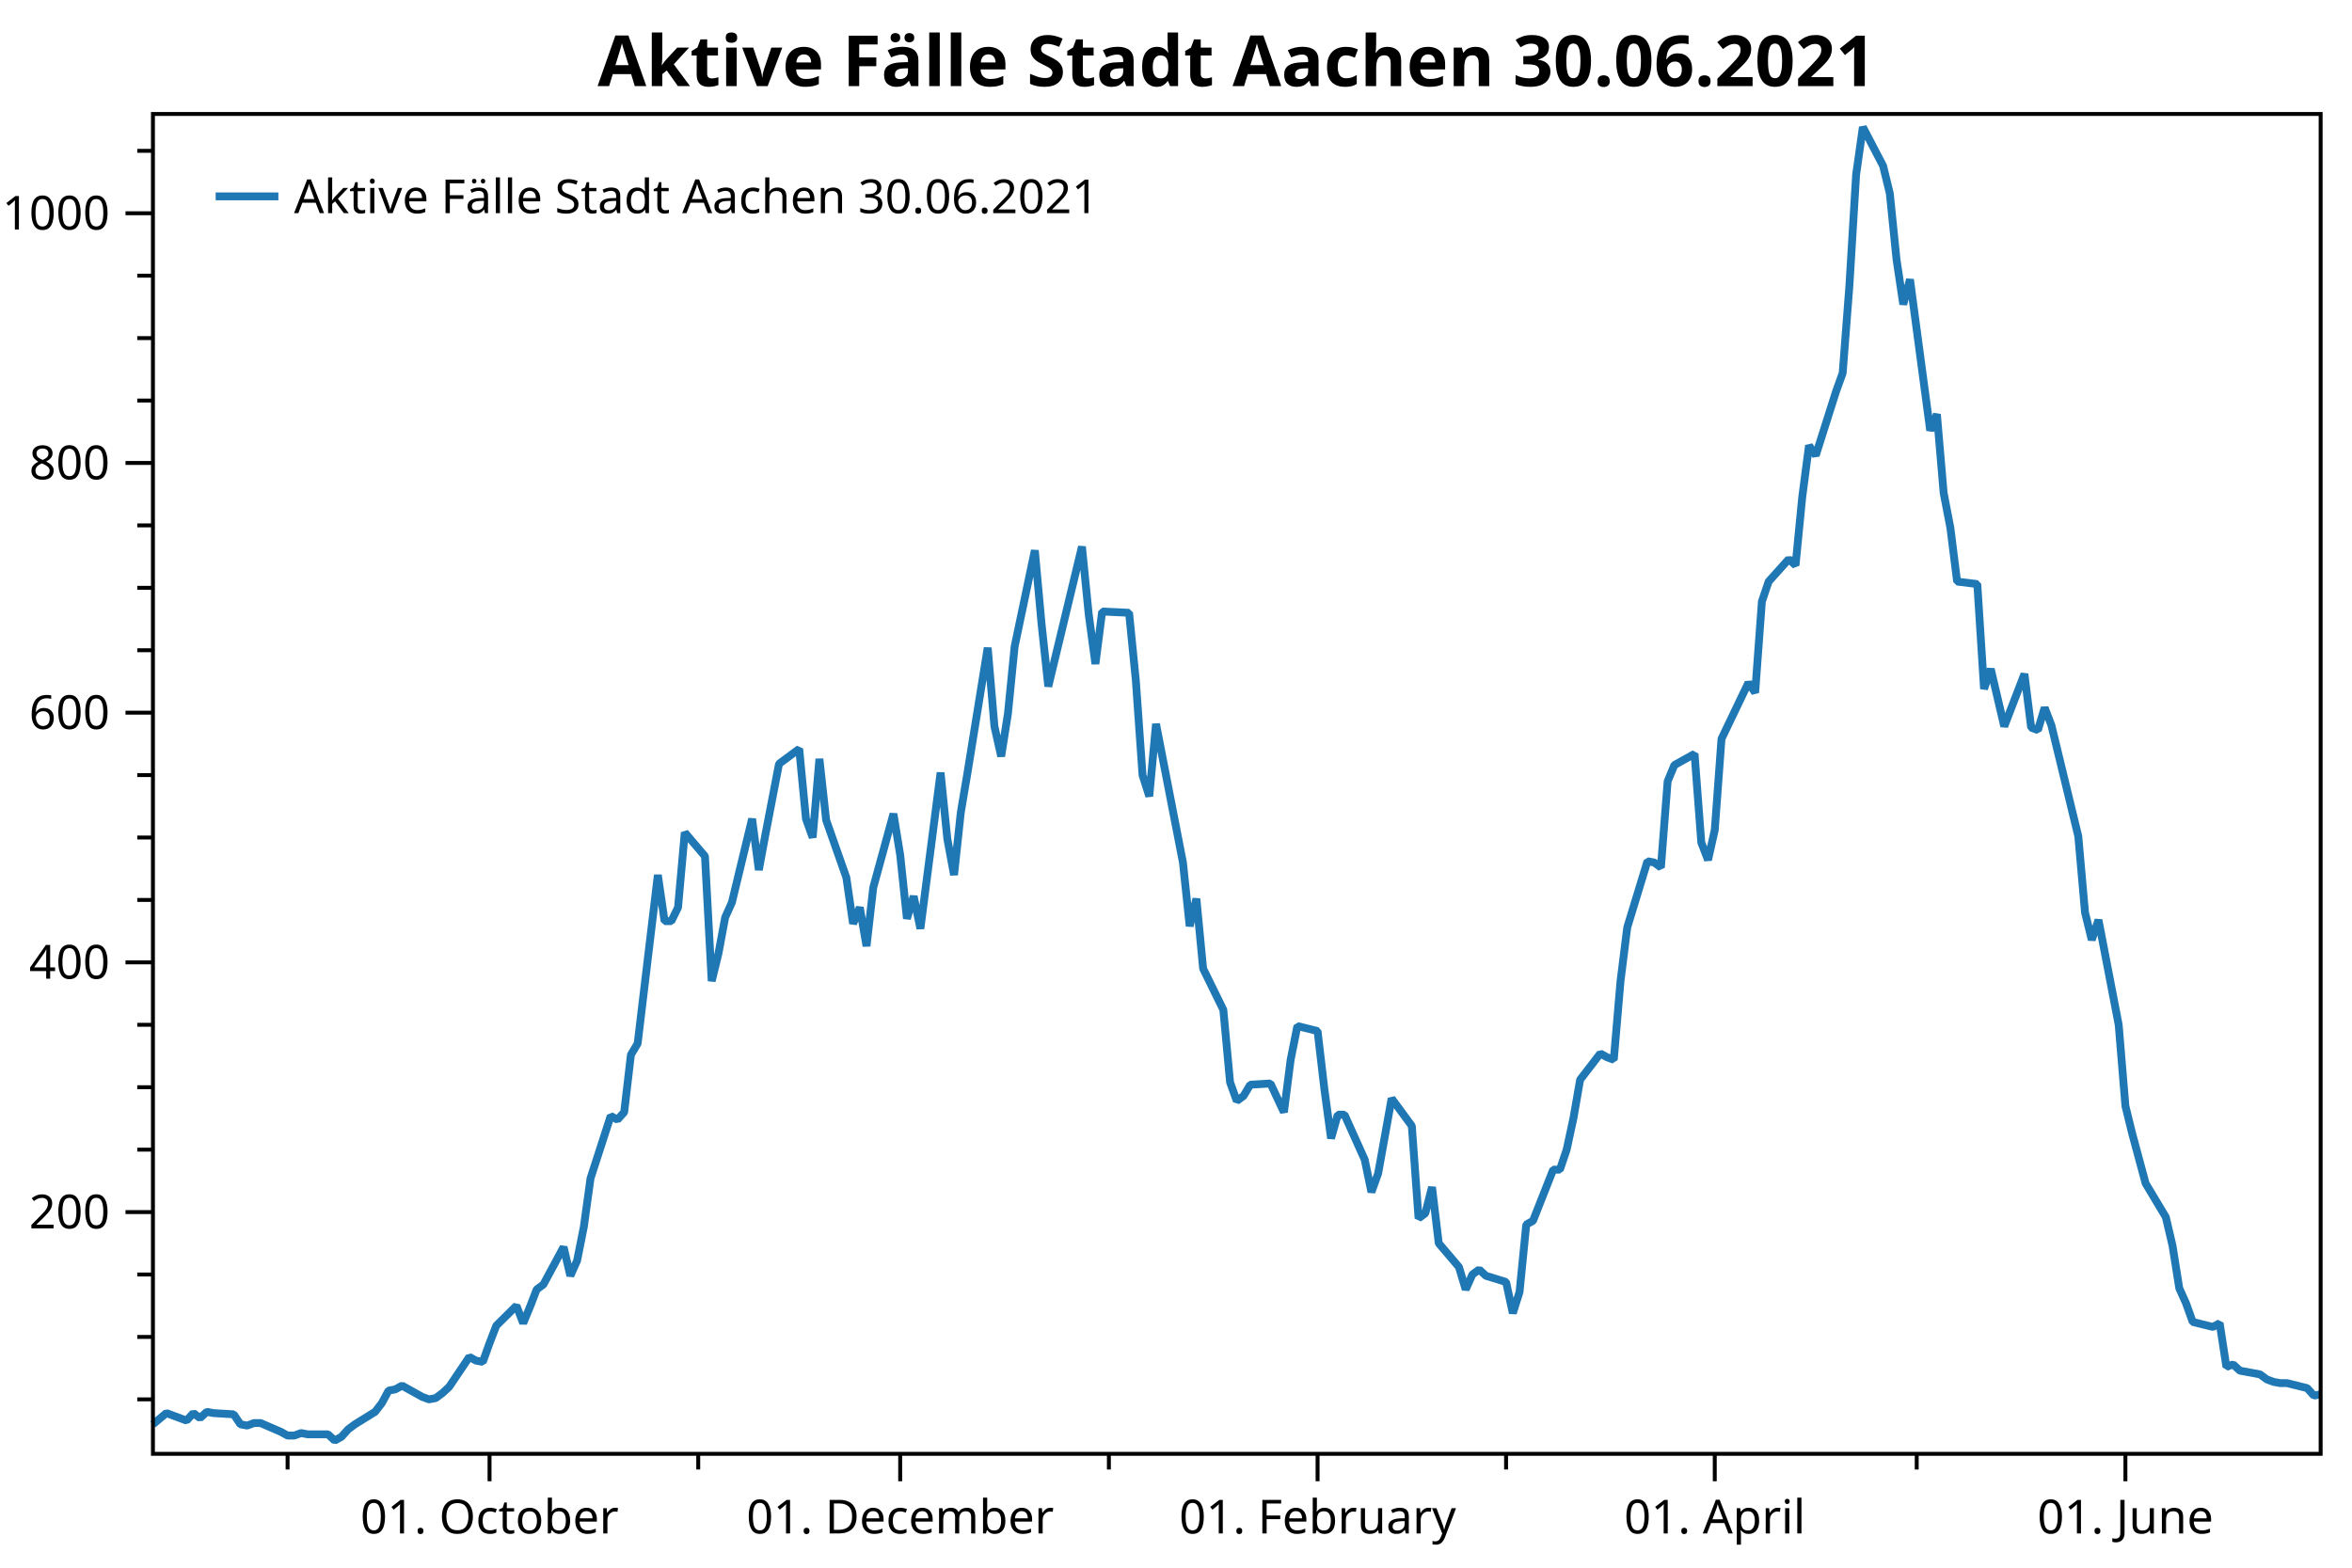
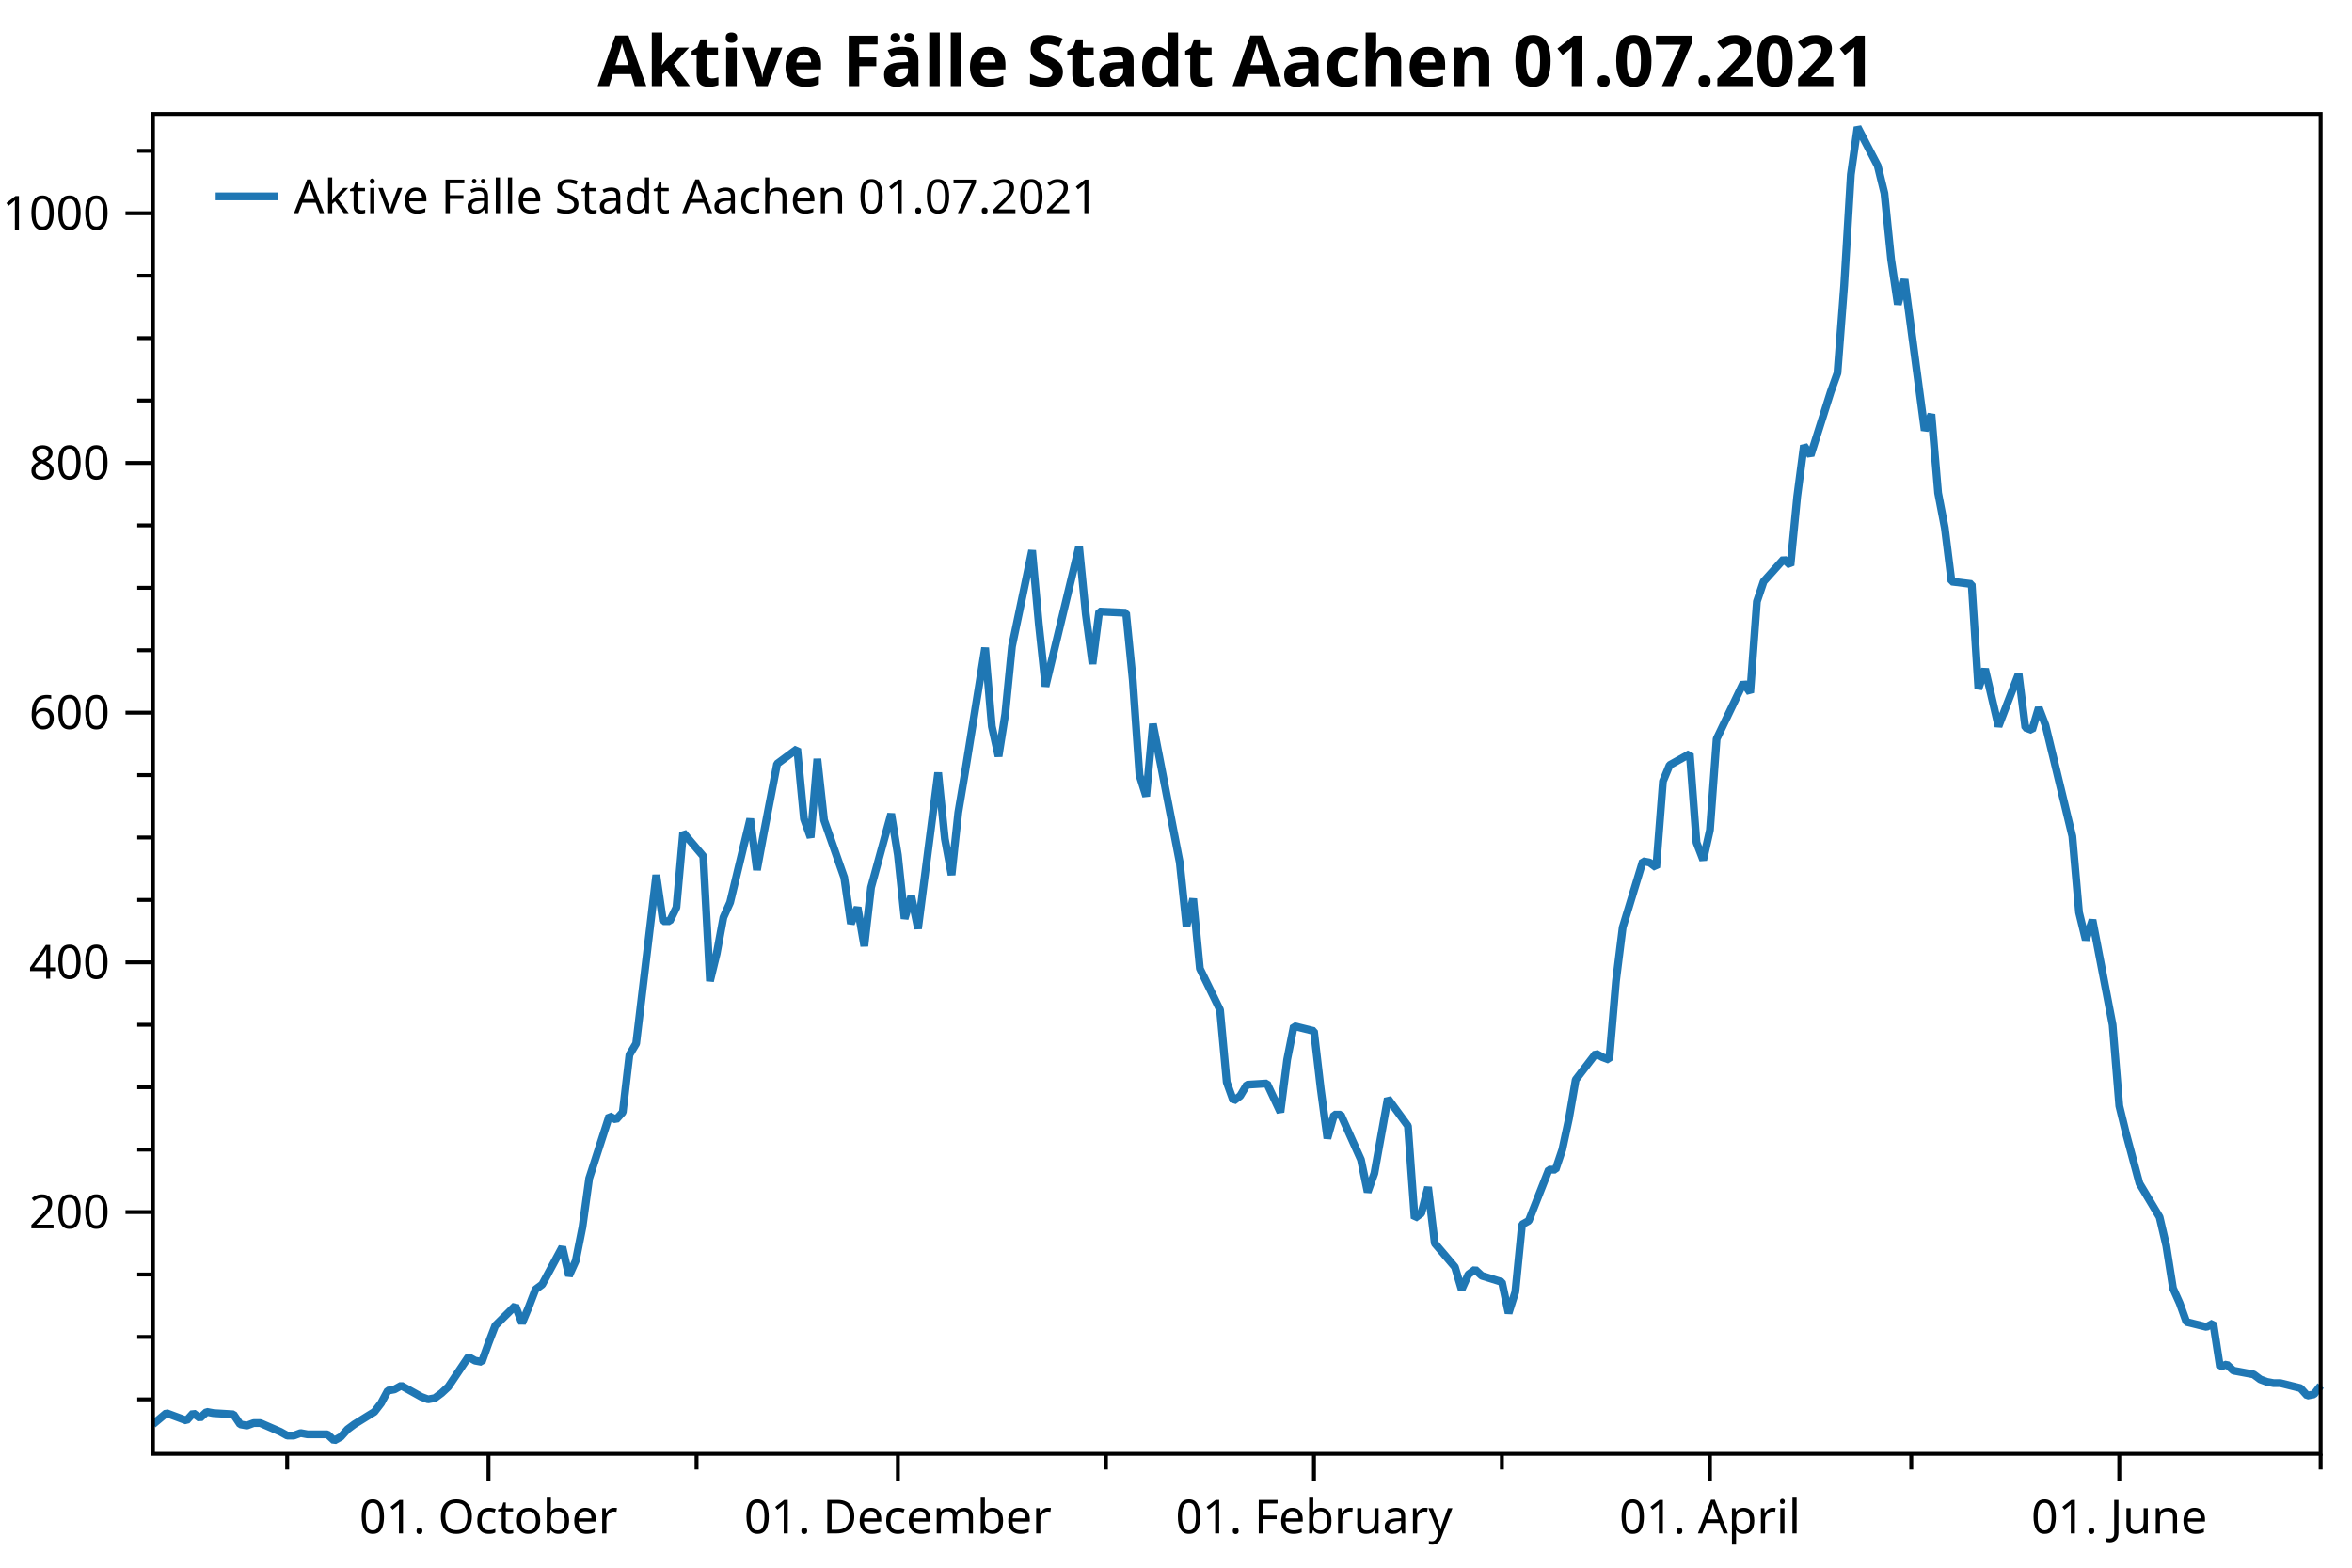
<svg xmlns="http://www.w3.org/2000/svg" width="600" height="400" version="1.1">
  <rect x="0" y="0" width="600" height="400" style="fill:rgb(255,255,255);stroke:none;" />
  <polyline points="39.016,357.05 35.016,357.05" style="fill:none;stroke:black;stroke-width:1" />
  <polyline points="39.016,341.121 35.016,341.121" style="fill:none;stroke:black;stroke-width:1" />
  <polyline points="39.016,325.193 35.016,325.193" style="fill:none;stroke:black;stroke-width:1" />
  <polyline points="39.016,293.336 35.016,293.336" style="fill:none;stroke:black;stroke-width:1" />
  <polyline points="39.016,277.408 35.016,277.408" style="fill:none;stroke:black;stroke-width:1" />
  <polyline points="39.016,261.48 35.016,261.48" style="fill:none;stroke:black;stroke-width:1" />
  <polyline points="39.016,229.623 35.016,229.623" style="fill:none;stroke:black;stroke-width:1" />
  <polyline points="39.016,213.695 35.016,213.695" style="fill:none;stroke:black;stroke-width:1" />
  <polyline points="39.016,197.767 35.016,197.767" style="fill:none;stroke:black;stroke-width:1" />
  <polyline points="39.016,165.91 35.016,165.91" style="fill:none;stroke:black;stroke-width:1" />
  <polyline points="39.016,149.982 35.016,149.982" style="fill:none;stroke:black;stroke-width:1" />
  <polyline points="39.016,134.053 35.016,134.053" style="fill:none;stroke:black;stroke-width:1" />
  <polyline points="39.016,102.197 35.016,102.197" style="fill:none;stroke:black;stroke-width:1" />
  <polyline points="39.016,86.269 35.016,86.269" style="fill:none;stroke:black;stroke-width:1" />
  <polyline points="39.016,70.34 35.016,70.34" style="fill:none;stroke:black;stroke-width:1" />
  <polyline points="39.016,38.484 35.016,38.484" style="fill:none;stroke:black;stroke-width:1" />
-   <polyline points="73.363,370.947 73.363,374.947" style="fill:none;stroke:black;stroke-width:1" />
-   <polyline points="178.121,370.947 178.121,374.947" style="fill:none;stroke:black;stroke-width:1" />
-   <polyline points="282.878,370.947 282.878,374.947" style="fill:none;stroke:black;stroke-width:1" />
-   <polyline points="384.202,370.947 384.202,374.947" style="fill:none;stroke:black;stroke-width:1" />
-   <polyline points="488.959,370.947 488.959,374.947" style="fill:none;stroke:black;stroke-width:1" />
+   <polyline points="73.257,370.947 73.257,374.947" style="fill:none;stroke:black;stroke-width:1" />
+   <polyline points="177.69,370.947 177.69,374.947" style="fill:none;stroke:black;stroke-width:1" />
+   <polyline points="282.123,370.947 282.123,374.947" style="fill:none;stroke:black;stroke-width:1" />
+   <polyline points="383.133,370.947 383.133,374.947" style="fill:none;stroke:black;stroke-width:1" />
+   <polyline points="487.567,370.947 487.567,374.947" style="fill:none;stroke:black;stroke-width:1" />
+   <polyline points="592,370.947 592,374.947" style="fill:none;stroke:black;stroke-width:1" />
  <text dominant-baseline="middle" text-anchor="end" transform="translate(28.016,309.2646)" font-family="Segoe UI" font-size="12" font-weight="400" fill="black">200</text>
  <text dominant-baseline="middle" text-anchor="end" transform="translate(28.016,245.5514)" font-family="Segoe UI" font-size="12" font-weight="400" fill="black">400</text>
  <text dominant-baseline="middle" text-anchor="end" transform="translate(28.016,181.8382)" font-family="Segoe UI" font-size="12" font-weight="400" fill="black">600</text>
  <text dominant-baseline="middle" text-anchor="end" transform="translate(28.016,118.125)" font-family="Segoe UI" font-size="12" font-weight="400" fill="black">800</text>
  <text dominant-baseline="middle" text-anchor="end" transform="translate(28.016,54.4119)" font-family="Segoe UI" font-size="12" font-weight="400" fill="black">1000</text>
  <polyline points="39.016,309.265 32.016,309.265" style="fill:none;stroke:black;stroke-width:1" />
  <polyline points="39.016,245.551 32.016,245.551" style="fill:none;stroke:black;stroke-width:1" />
  <polyline points="39.016,181.838 32.016,181.838" style="fill:none;stroke:black;stroke-width:1" />
  <polyline points="39.016,118.125 32.016,118.125" style="fill:none;stroke:black;stroke-width:1" />
  <polyline points="39.016,54.412 32.016,54.412" style="fill:none;stroke:black;stroke-width:1" />
-   <text dominant-baseline="hanging" text-anchor="middle" transform="translate(124.8831,381.947)" font-family="Segoe UI" font-size="12" font-weight="400" fill="black">01. October</text>
-   <text dominant-baseline="hanging" text-anchor="middle" transform="translate(229.6409,381.947)" font-family="Segoe UI" font-size="12" font-weight="400" fill="black">01. December</text>
-   <text dominant-baseline="hanging" text-anchor="middle" transform="translate(336.1161,381.947)" font-family="Segoe UI" font-size="12" font-weight="400" fill="black">01. February</text>
-   <text dominant-baseline="hanging" text-anchor="middle" transform="translate(437.4393,381.947)" font-family="Segoe UI" font-size="12" font-weight="400" fill="black">01. April</text>
-   <text dominant-baseline="hanging" text-anchor="middle" transform="translate(542.1971,381.947)" font-family="Segoe UI" font-size="12" font-weight="400" fill="black">01. June</text>
-   <polyline points="124.883,370.947 124.883,377.947" style="fill:none;stroke:black;stroke-width:1" />
-   <polyline points="229.641,370.947 229.641,377.947" style="fill:none;stroke:black;stroke-width:1" />
-   <polyline points="336.116,370.947 336.116,377.947" style="fill:none;stroke:black;stroke-width:1" />
-   <polyline points="437.439,370.947 437.439,377.947" style="fill:none;stroke:black;stroke-width:1" />
-   <polyline points="542.197,370.947 542.197,377.947" style="fill:none;stroke:black;stroke-width:1" />
-   <polyline points="39.016,363.421 42.451,360.554 47.603,362.465 49.32,360.554 51.037,361.828 52.755,360.235 54.472,360.554 59.624,360.872 61.341,363.421 63.059,363.739 64.776,363.102 66.493,363.102 71.645,365.332 73.363,366.288 75.08,366.288 76.797,365.651 78.515,365.969 83.667,365.969 85.384,367.562 87.102,366.606 88.819,364.695 90.536,363.421 95.688,360.235 97.406,358.005 99.123,354.82 100.84,354.501 102.558,353.545 107.71,356.412 109.427,357.05 111.144,356.731 112.862,355.457 114.579,353.864 119.731,346.218 121.448,347.174 123.166,347.493 124.883,342.714 126.6,338.254 131.752,333.157 133.47,337.617 135.187,333.476 136.905,329.016 138.622,327.741 143.774,318.185 145.491,325.512 147.208,321.689 148.926,313.087 150.643,300.663 155.795,284.735 157.513,285.691 159.23,283.779 160.947,269.125 162.665,266.258 167.817,223.252 169.534,235.039 171.251,235.039 172.969,231.535 174.686,212.421 179.838,218.473 181.555,250.33 183.273,243.321 184.99,234.083 186.707,230.26 191.859,208.916 193.577,221.977 195.294,212.739 198.729,194.899 203.881,191.077 205.598,208.916 207.315,213.695 209.033,193.625 210.75,209.235 215.902,223.889 217.619,235.676 219.337,231.535 221.054,241.41 222.772,226.438 227.924,207.642 229.641,218.155 231.358,234.402 233.076,228.667 234.793,236.95 239.945,197.129 241.662,214.013 243.38,223.252 245.097,207.323 246.814,197.129 251.966,165.273 253.684,185.343 255.401,192.988 257.118,182.157 258.836,164.954 263.988,140.425 265.705,159.22 267.422,175.148 276.009,139.469 277.726,156.672 279.444,169.414 281.161,156.034 288.031,156.353 289.748,173.555 291.465,197.767 293.183,203.182 294.9,184.705 301.769,220.066 303.487,236.313 305.204,229.305 306.921,247.144 312.073,257.657 313.791,276.134 315.508,280.912 317.225,279.638 318.943,276.771 324.095,276.452 327.529,283.779 329.247,270.4 330.964,261.798 336.116,263.072 337.833,277.727 339.551,290.469 341.268,284.416 342.986,284.416 348.137,295.885 349.855,304.168 351.572,299.389 353.289,289.832 355.007,280.275 360.159,287.284 361.876,310.857 363.594,309.583 365.311,302.893 367.028,317.229 372.18,323.281 373.898,329.016 375.615,325.193 377.332,323.919 379.05,325.512 384.202,327.104 385.919,335.068 387.636,329.653 389.354,312.45 391.071,311.495 396.223,298.433 397.94,298.433 399.658,293.336 401.375,285.372 403.092,275.497 408.244,268.807 409.962,269.762 411.679,270.4 413.397,250.33 415.114,236.632 420.266,219.748 421.983,220.066 423.7,221.34 425.418,199.359 427.135,195.218 432.287,192.351 434.005,214.969 435.722,219.429 437.439,211.783 439.157,188.528 446.026,174.193 447.743,176.741 449.461,153.486 451.178,148.389 456.33,142.655 458.047,144.248 459.765,126.726 461.482,113.665 463.199,116.214 468.351,99.967 470.069,95.188 471.786,72.889 473.503,44.536 475.221,32.431 480.373,42.306 482.09,49.315 483.808,66.199 485.525,77.667 487.242,71.296 492.394,109.842 494.111,105.701 495.829,125.771 497.546,134.69 499.264,148.389 504.416,149.026 506.133,175.786 507.85,170.688 511.285,185.343 516.437,171.963 518.154,185.661 519.872,186.298 521.589,180.564 523.306,185.024 530.176,213.376 531.893,232.809 533.61,239.817 535.328,234.72 540.48,261.48 542.197,282.187 543.914,289.195 547.349,301.938 552.501,310.539 554.218,317.866 555.936,328.697 557.653,332.52 559.37,337.298 564.523,338.573 566.24,337.617 567.957,348.767 569.675,348.13 571.392,349.723 576.544,350.678 578.261,351.952 579.979,352.59 581.696,352.908 583.413,352.908 588.565,354.182 590.283,356.094 592,355.775" style="fill:none;stroke:rgb(31,119,180);stroke-width:2;stroke-linejoin:bevel" />
-   <text dominant-baseline="hanging" text-anchor="middle" transform="translate(315.508,8)" font-family="Segoe UI" font-size="18" font-weight="700" fill="black">Aktive Fälle Stadt Aachen 30.06.2021</text>
+   <text dominant-baseline="hanging" text-anchor="middle" transform="translate(124.6172,381.947)" font-family="Segoe UI" font-size="12" font-weight="400" fill="black">01. October</text>
+   <text dominant-baseline="hanging" text-anchor="middle" transform="translate(229.0507,381.947)" font-family="Segoe UI" font-size="12" font-weight="400" fill="black">01. December</text>
+   <text dominant-baseline="hanging" text-anchor="middle" transform="translate(335.1963,381.947)" font-family="Segoe UI" font-size="12" font-weight="400" fill="black">01. February</text>
+   <text dominant-baseline="hanging" text-anchor="middle" transform="translate(436.2057,381.947)" font-family="Segoe UI" font-size="12" font-weight="400" fill="black">01. April</text>
+   <text dominant-baseline="hanging" text-anchor="middle" transform="translate(540.6393,381.947)" font-family="Segoe UI" font-size="12" font-weight="400" fill="black">01. June</text>
+   <polyline points="124.617,370.947 124.617,377.947" style="fill:none;stroke:black;stroke-width:1" />
+   <polyline points="229.051,370.947 229.051,377.947" style="fill:none;stroke:black;stroke-width:1" />
+   <polyline points="335.196,370.947 335.196,377.947" style="fill:none;stroke:black;stroke-width:1" />
+   <polyline points="436.206,370.947 436.206,377.947" style="fill:none;stroke:black;stroke-width:1" />
+   <polyline points="540.639,370.947 540.639,377.947" style="fill:none;stroke:black;stroke-width:1" />
+   <polyline points="39.016,363.421 42.44,360.554 47.576,362.465 49.288,360.554 51,361.828 52.712,360.235 54.424,360.554 59.56,360.872 61.272,363.421 62.984,363.739 64.696,363.102 66.408,363.102 71.544,365.332 73.257,366.288 74.969,366.288 76.68,365.651 78.393,365.969 83.529,365.969 85.241,367.562 86.953,366.606 88.665,364.695 90.377,363.421 95.513,360.235 97.225,358.005 98.937,354.82 100.649,354.501 102.361,353.545 107.497,356.412 109.209,357.05 110.921,356.731 112.633,355.457 114.345,353.864 119.481,346.218 121.193,347.174 122.905,347.493 124.617,342.714 126.329,338.254 131.465,333.157 133.177,337.617 134.889,333.476 136.601,329.016 138.313,327.741 143.45,318.185 145.161,325.512 146.874,321.689 148.586,313.087 150.298,300.663 155.434,284.735 157.146,285.691 158.858,283.779 160.57,269.125 162.282,266.258 167.418,223.252 169.13,235.039 170.842,235.039 172.554,231.535 174.266,212.421 179.402,218.473 181.114,250.33 182.826,243.321 184.538,234.083 186.25,230.26 191.386,208.916 193.098,221.977 194.81,212.739 198.234,194.899 203.37,191.077 205.082,208.916 206.794,213.695 208.506,193.625 210.219,209.235 215.355,223.889 217.067,235.676 218.779,231.535 220.491,241.41 222.203,226.438 227.339,207.642 229.051,218.155 230.763,234.402 232.475,228.667 234.187,236.95 239.323,197.129 241.035,214.013 242.747,223.252 244.459,207.323 246.171,197.129 251.307,165.273 253.019,185.343 254.731,192.988 256.443,182.157 258.155,164.954 263.291,140.425 265.003,159.22 266.715,175.148 275.275,139.469 276.987,156.672 278.7,169.414 280.411,156.034 287.26,156.353 288.972,173.555 290.684,197.767 292.396,203.182 294.108,184.705 300.956,220.066 302.668,236.313 304.38,229.305 306.092,247.144 311.228,257.657 312.94,276.134 314.652,280.912 316.364,279.638 318.076,276.771 323.212,276.452 326.636,283.779 328.348,270.4 330.06,261.798 335.196,263.072 336.908,277.727 338.62,290.469 340.332,284.416 342.044,284.416 347.18,295.885 348.892,304.168 350.604,299.389 352.317,289.832 354.029,280.275 359.165,287.284 360.877,310.857 362.589,309.583 364.301,302.893 366.013,317.229 371.149,323.281 372.861,329.016 374.573,325.193 376.285,323.919 377.997,325.512 383.133,327.104 384.845,335.068 386.557,329.653 388.269,312.45 389.981,311.495 395.117,298.433 396.829,298.433 398.541,293.336 400.253,285.372 401.965,275.497 407.101,268.807 408.813,269.762 410.525,270.4 412.237,250.33 413.949,236.632 419.086,219.748 420.798,220.066 422.51,221.34 424.222,199.359 425.934,195.218 431.07,192.351 432.782,214.969 434.494,219.429 436.206,211.783 437.918,188.528 444.766,174.193 446.478,176.741 448.19,153.486 449.902,148.389 455.038,142.655 456.75,144.248 458.462,126.726 460.174,113.665 461.886,116.214 467.022,99.967 468.734,95.188 470.446,72.889 472.158,44.536 473.87,32.431 479.006,42.306 480.718,49.315 482.43,66.199 484.142,77.667 485.854,71.296 490.99,109.842 492.703,105.701 494.415,125.771 496.127,134.69 497.839,148.389 502.975,149.026 504.687,175.786 506.399,170.688 509.823,185.343 514.959,171.963 516.671,185.661 518.383,186.298 520.095,180.564 521.807,185.024 528.655,213.376 530.367,232.809 532.079,239.817 533.791,234.72 538.927,261.48 540.639,282.187 542.351,289.195 545.775,301.938 550.911,310.539 552.623,317.866 554.336,328.697 556.048,332.52 557.76,337.298 562.896,338.573 564.608,337.617 566.32,348.767 568.032,348.13 569.744,349.723 574.88,350.678 576.592,351.952 578.304,352.59 580.016,352.908 581.728,352.908 586.864,354.182 588.576,356.094 590.288,355.775 592,353.545" style="fill:none;stroke:rgb(31,119,180);stroke-width:2;stroke-linejoin:bevel" />
+   <text dominant-baseline="hanging" text-anchor="middle" transform="translate(315.508,8)" font-family="Segoe UI" font-size="18" font-weight="700" fill="black">Aktive Fälle Stadt Aachen 01.07.2021</text>
  <polygon points="39.016,29.079 592,29.079 592,370.947 39.016,370.947" style="fill:none;stroke:black;stroke-width:1" />
  <polygon points="47.016,37.08 233.487,37.08 233.487,63.133 47.016,63.133" style="fill:none;stroke:none;" />
-   <text dominant-baseline="hanging" text-anchor="start" transform="translate(75.016,45.0795)" font-family="Segoe UI" font-size="12" font-weight="400" fill="black">Aktive Fälle Stadt Aachen 30.06.2021</text>
+   <text dominant-baseline="hanging" text-anchor="start" transform="translate(75.016,45.0795)" font-family="Segoe UI" font-size="12" font-weight="400" fill="black">Aktive Fälle Stadt Aachen 01.07.2021</text>
  <polyline points="55.016,50.106 71.016,50.106" style="fill:none;stroke:rgb(31,119,180);stroke-width:2" />
</svg>
